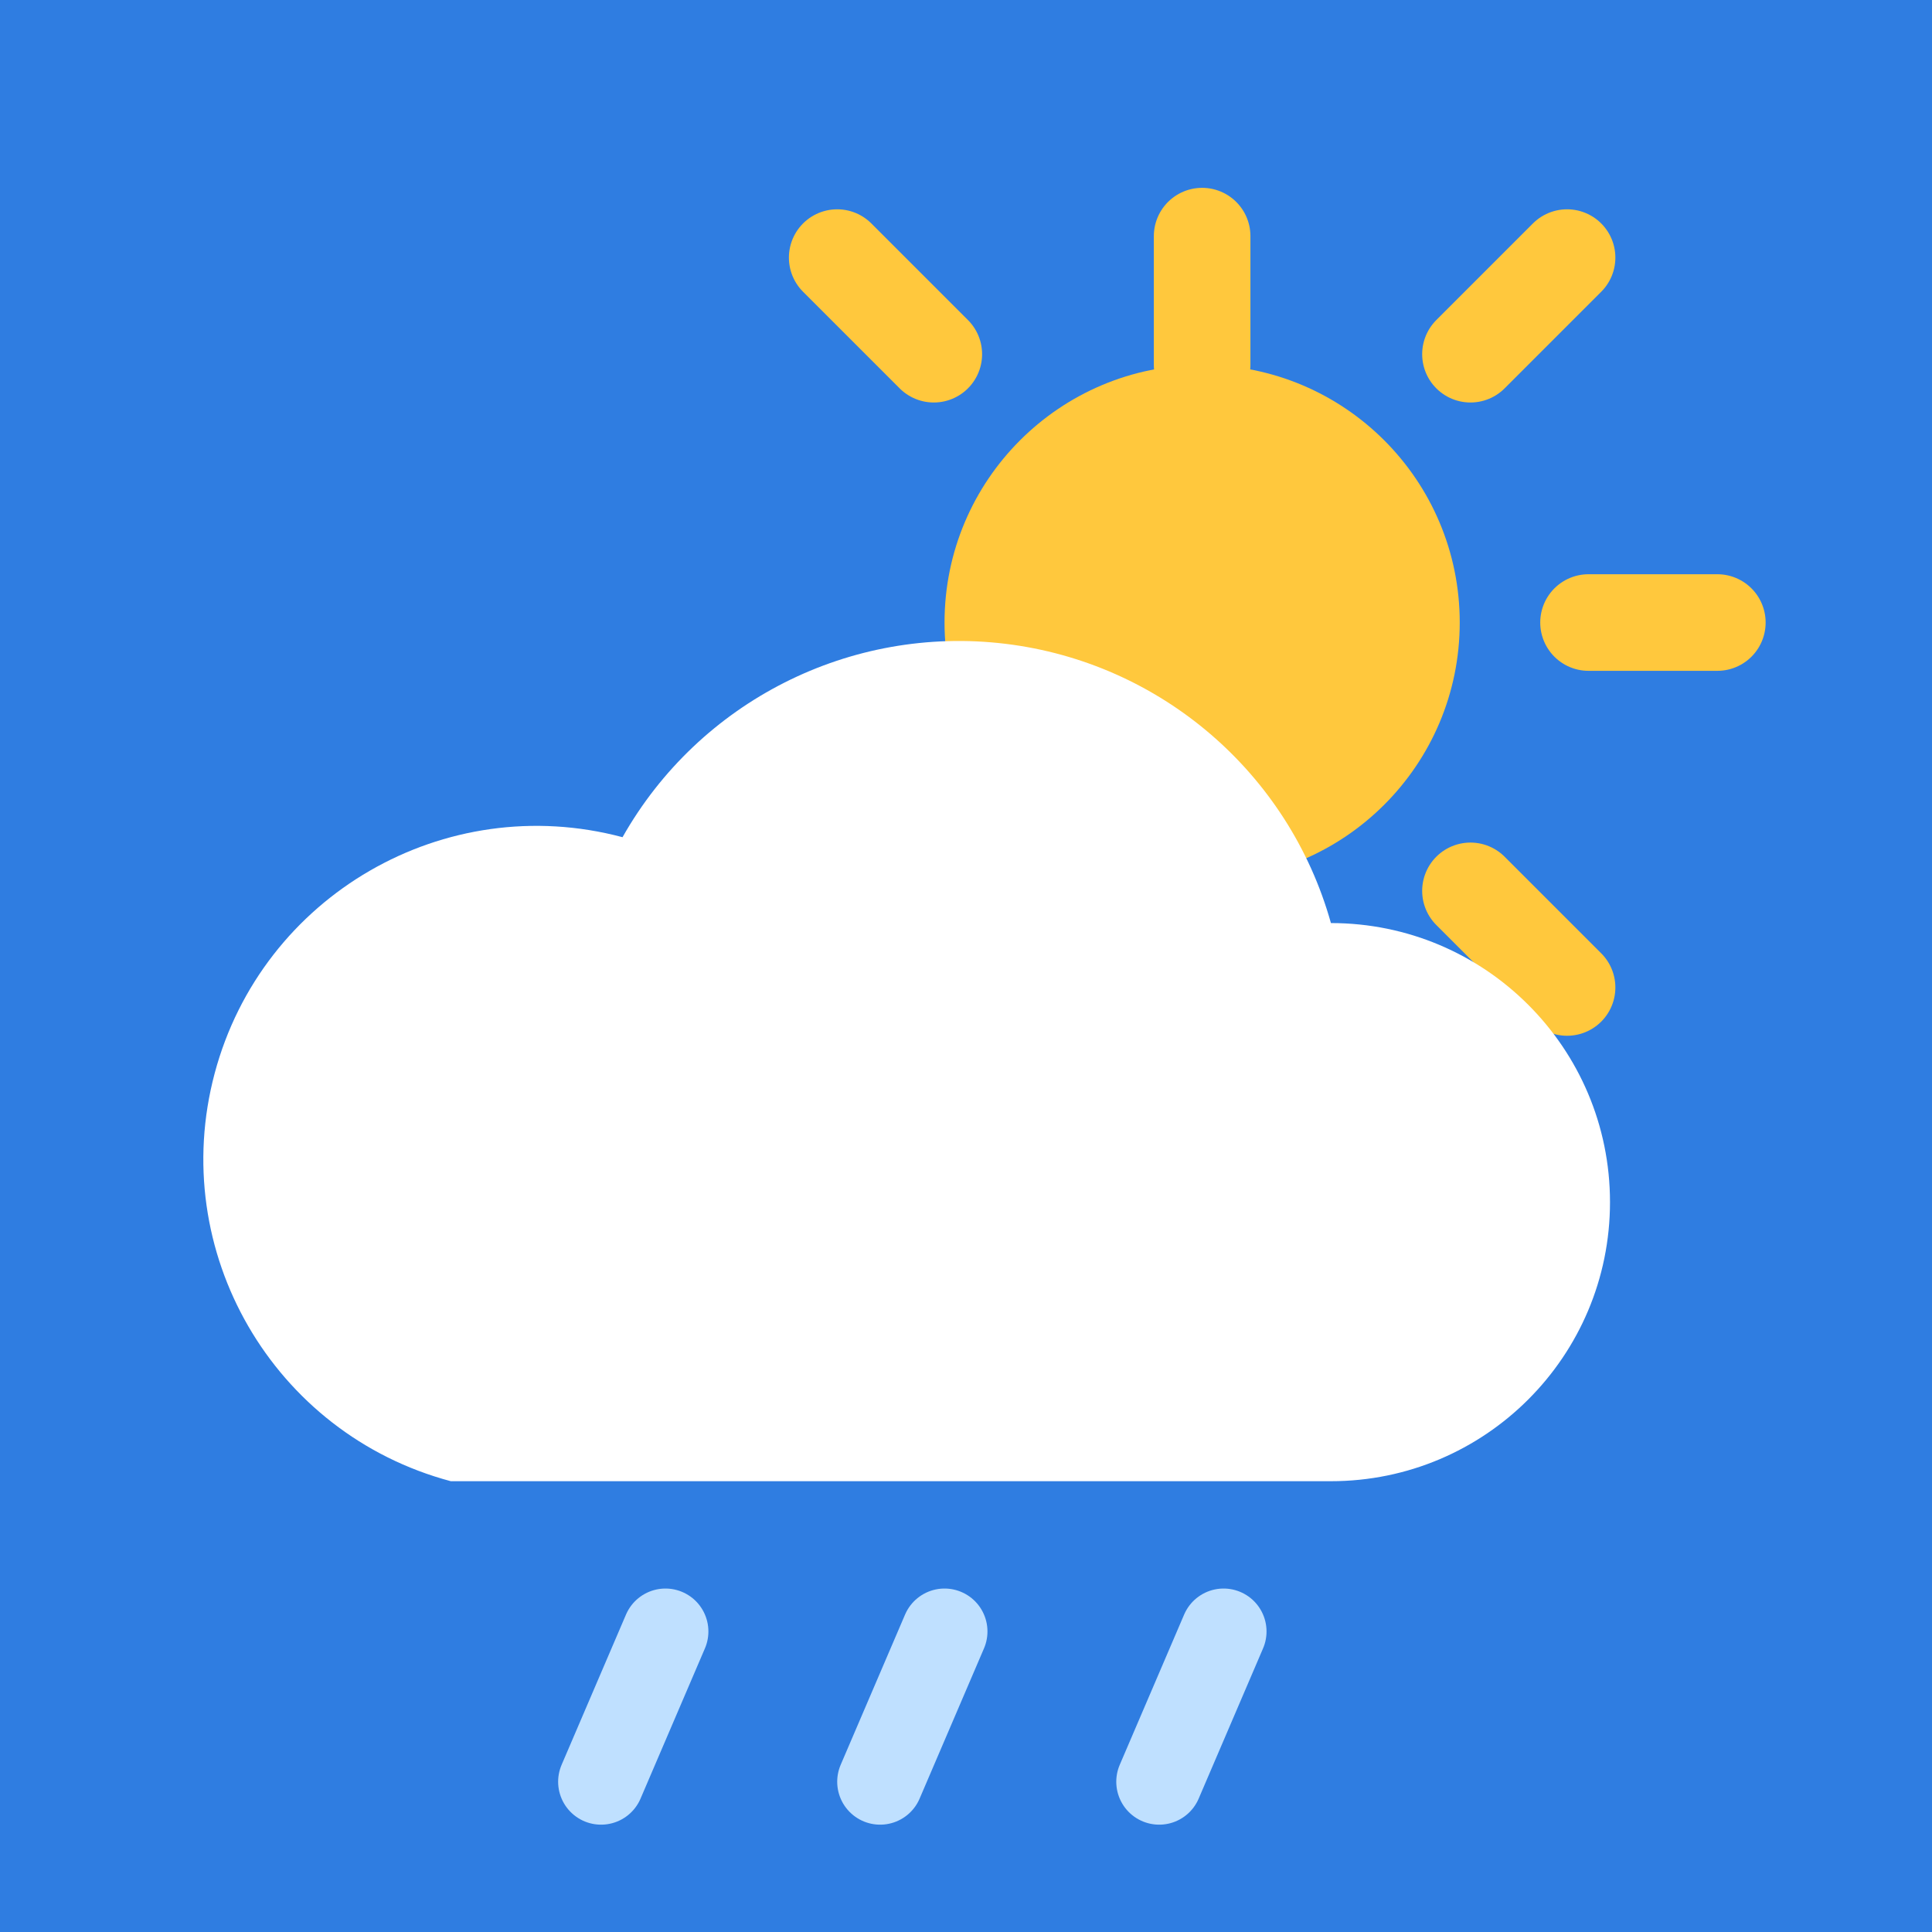
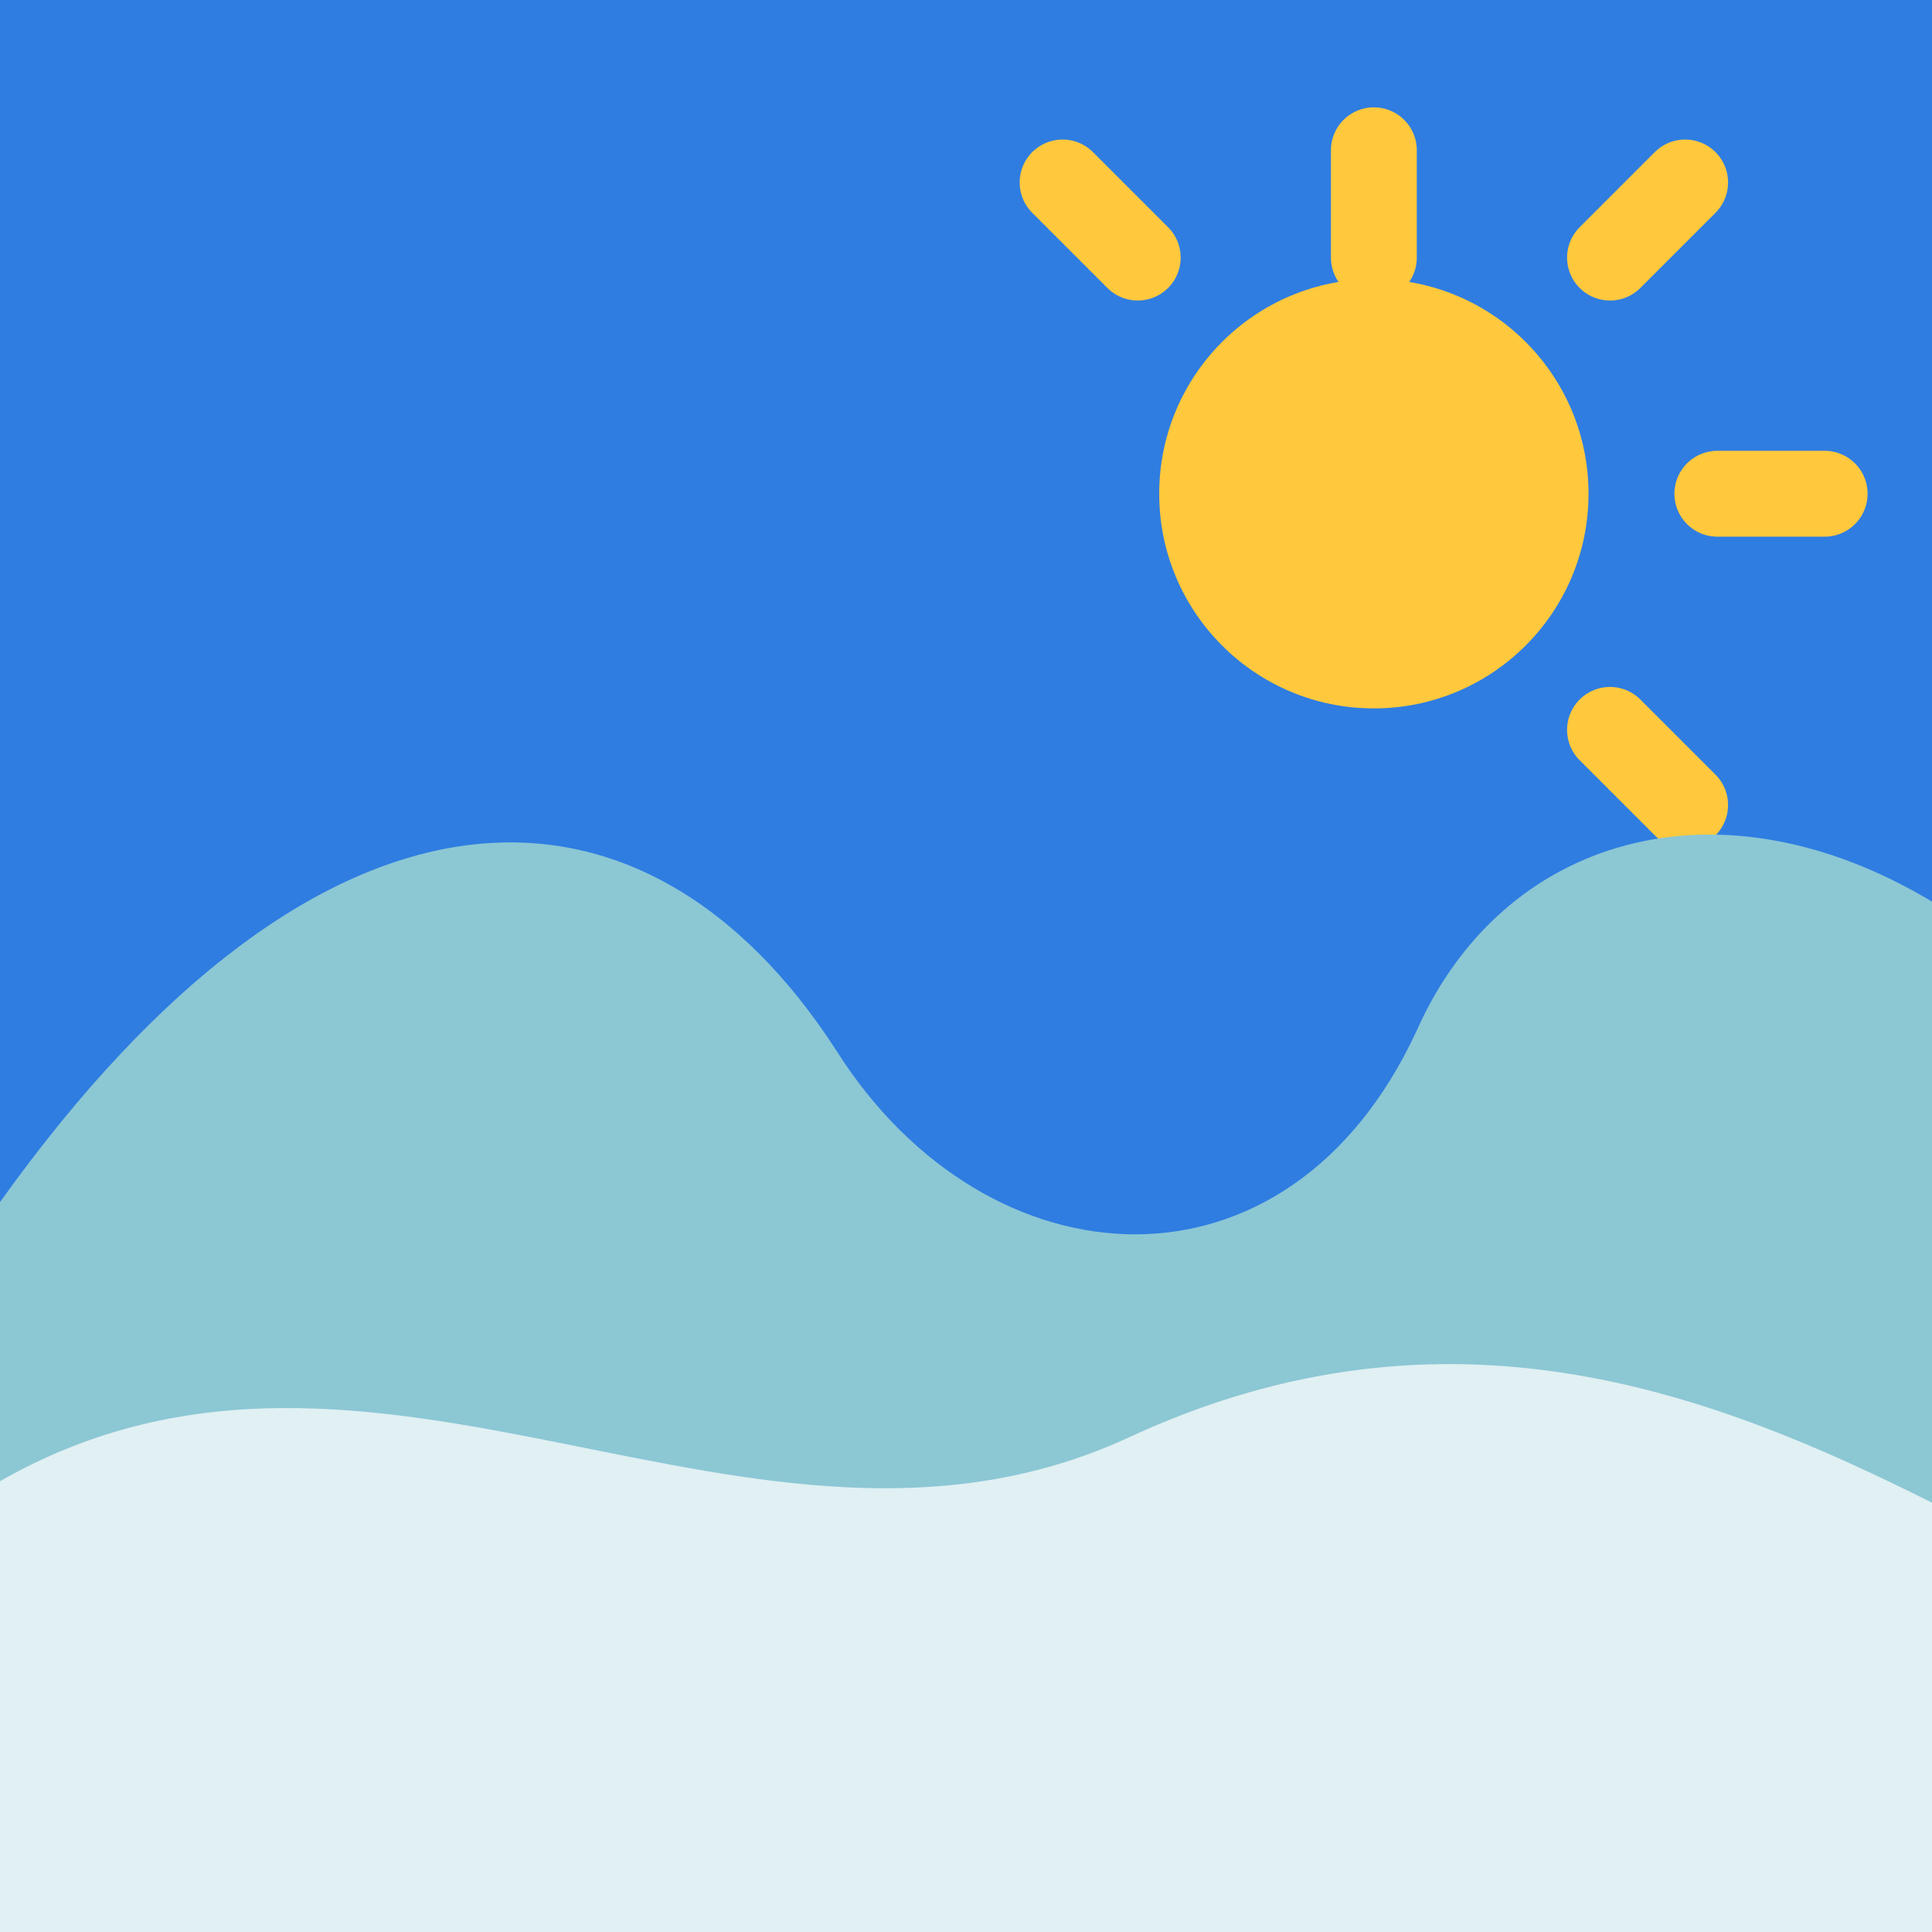
<svg xmlns="http://www.w3.org/2000/svg" viewBox="0 0 180 180">
  <rect width="180" height="180" fill="#2F7DE1" />
-   <g stroke="#FFC83D" stroke-width="9" stroke-linecap="round">
-     <line x1="112" y1="22" x2="112" y2="34" />
-     <line x1="148" y1="58" x2="160" y2="58" />
-     <line x1="137" y1="33" x2="146" y2="24" />
-     <line x1="87" y1="33" x2="78" y2="24" />
-     <line x1="137" y1="83" x2="146" y2="92" />
+   <g stroke="#FFC83D" stroke-width="8" stroke-linecap="round">
+     <line x1="128" y1="14" x2="128" y2="24" />
+     <line x1="160" y1="46" x2="170" y2="46" />
+     <line x1="150" y1="24" x2="157" y2="17" />
+     <line x1="106" y1="24" x2="99" y2="17" />
+     <line x1="150" y1="68" x2="157" y2="75" />
  </g>
-   <circle cx="112" cy="58" r="24" fill="#FFC83D" />
-   <path d="M42 138 H124 A26 26 0 0 0 124 86 A36 36 0 0 0 58 78 A30 30 0 0 0 42 138 Z" fill="#FFFFFF" />
-   <g stroke="#BFE0FF" stroke-width="8" stroke-linecap="round">
-     <line x1="62" y1="152" x2="56" y2="166" />
-     <line x1="88" y1="152" x2="82" y2="166" />
-     <line x1="114" y1="152" x2="108" y2="166" />
-   </g>
+   <circle cx="128" cy="46" r="20" fill="#FFC83D" />
+   <path d="M0 112 C 30 70, 60 70, 78 98 C 92 120, 120 122, 132 96 C 140 78, 160 72, 180 84 V180 H0 Z" fill="#8CC7D4" />
+   <path d="M0 138 C 35 118, 70 150, 105 134 C 135 120, 160 130, 180 140 V180 H0 Z" fill="#E0F0F3" />
</svg>
